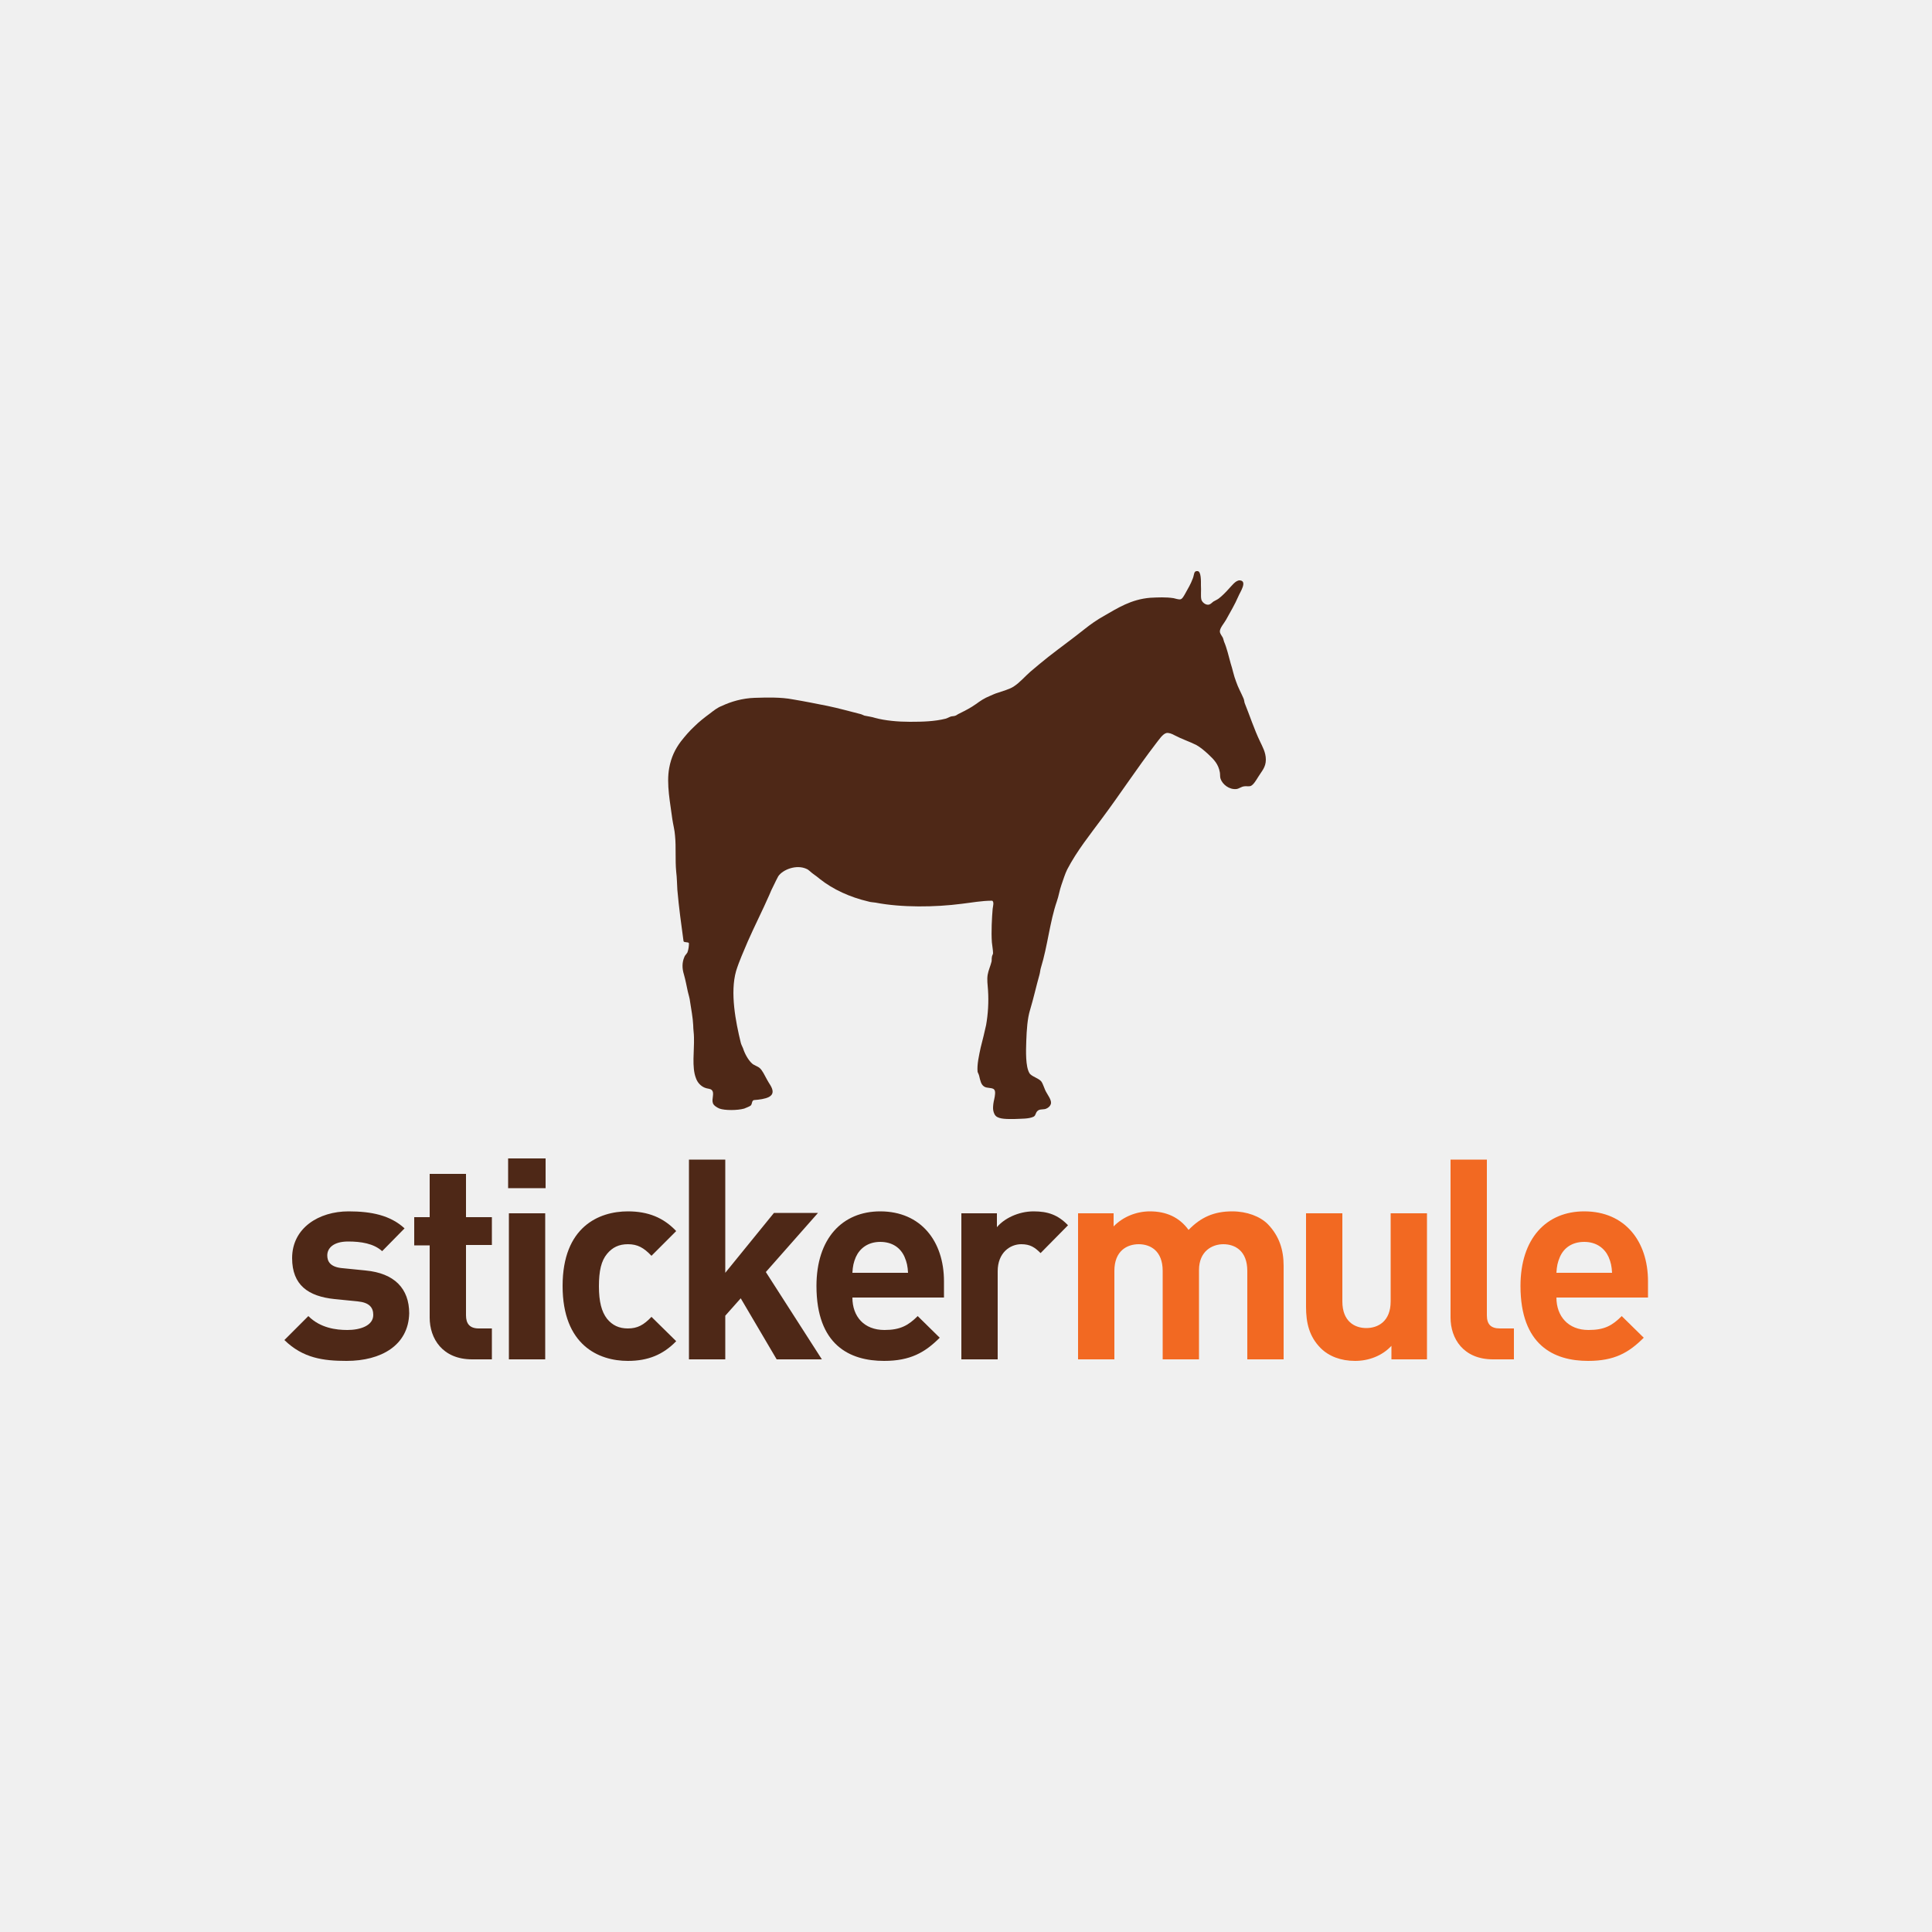
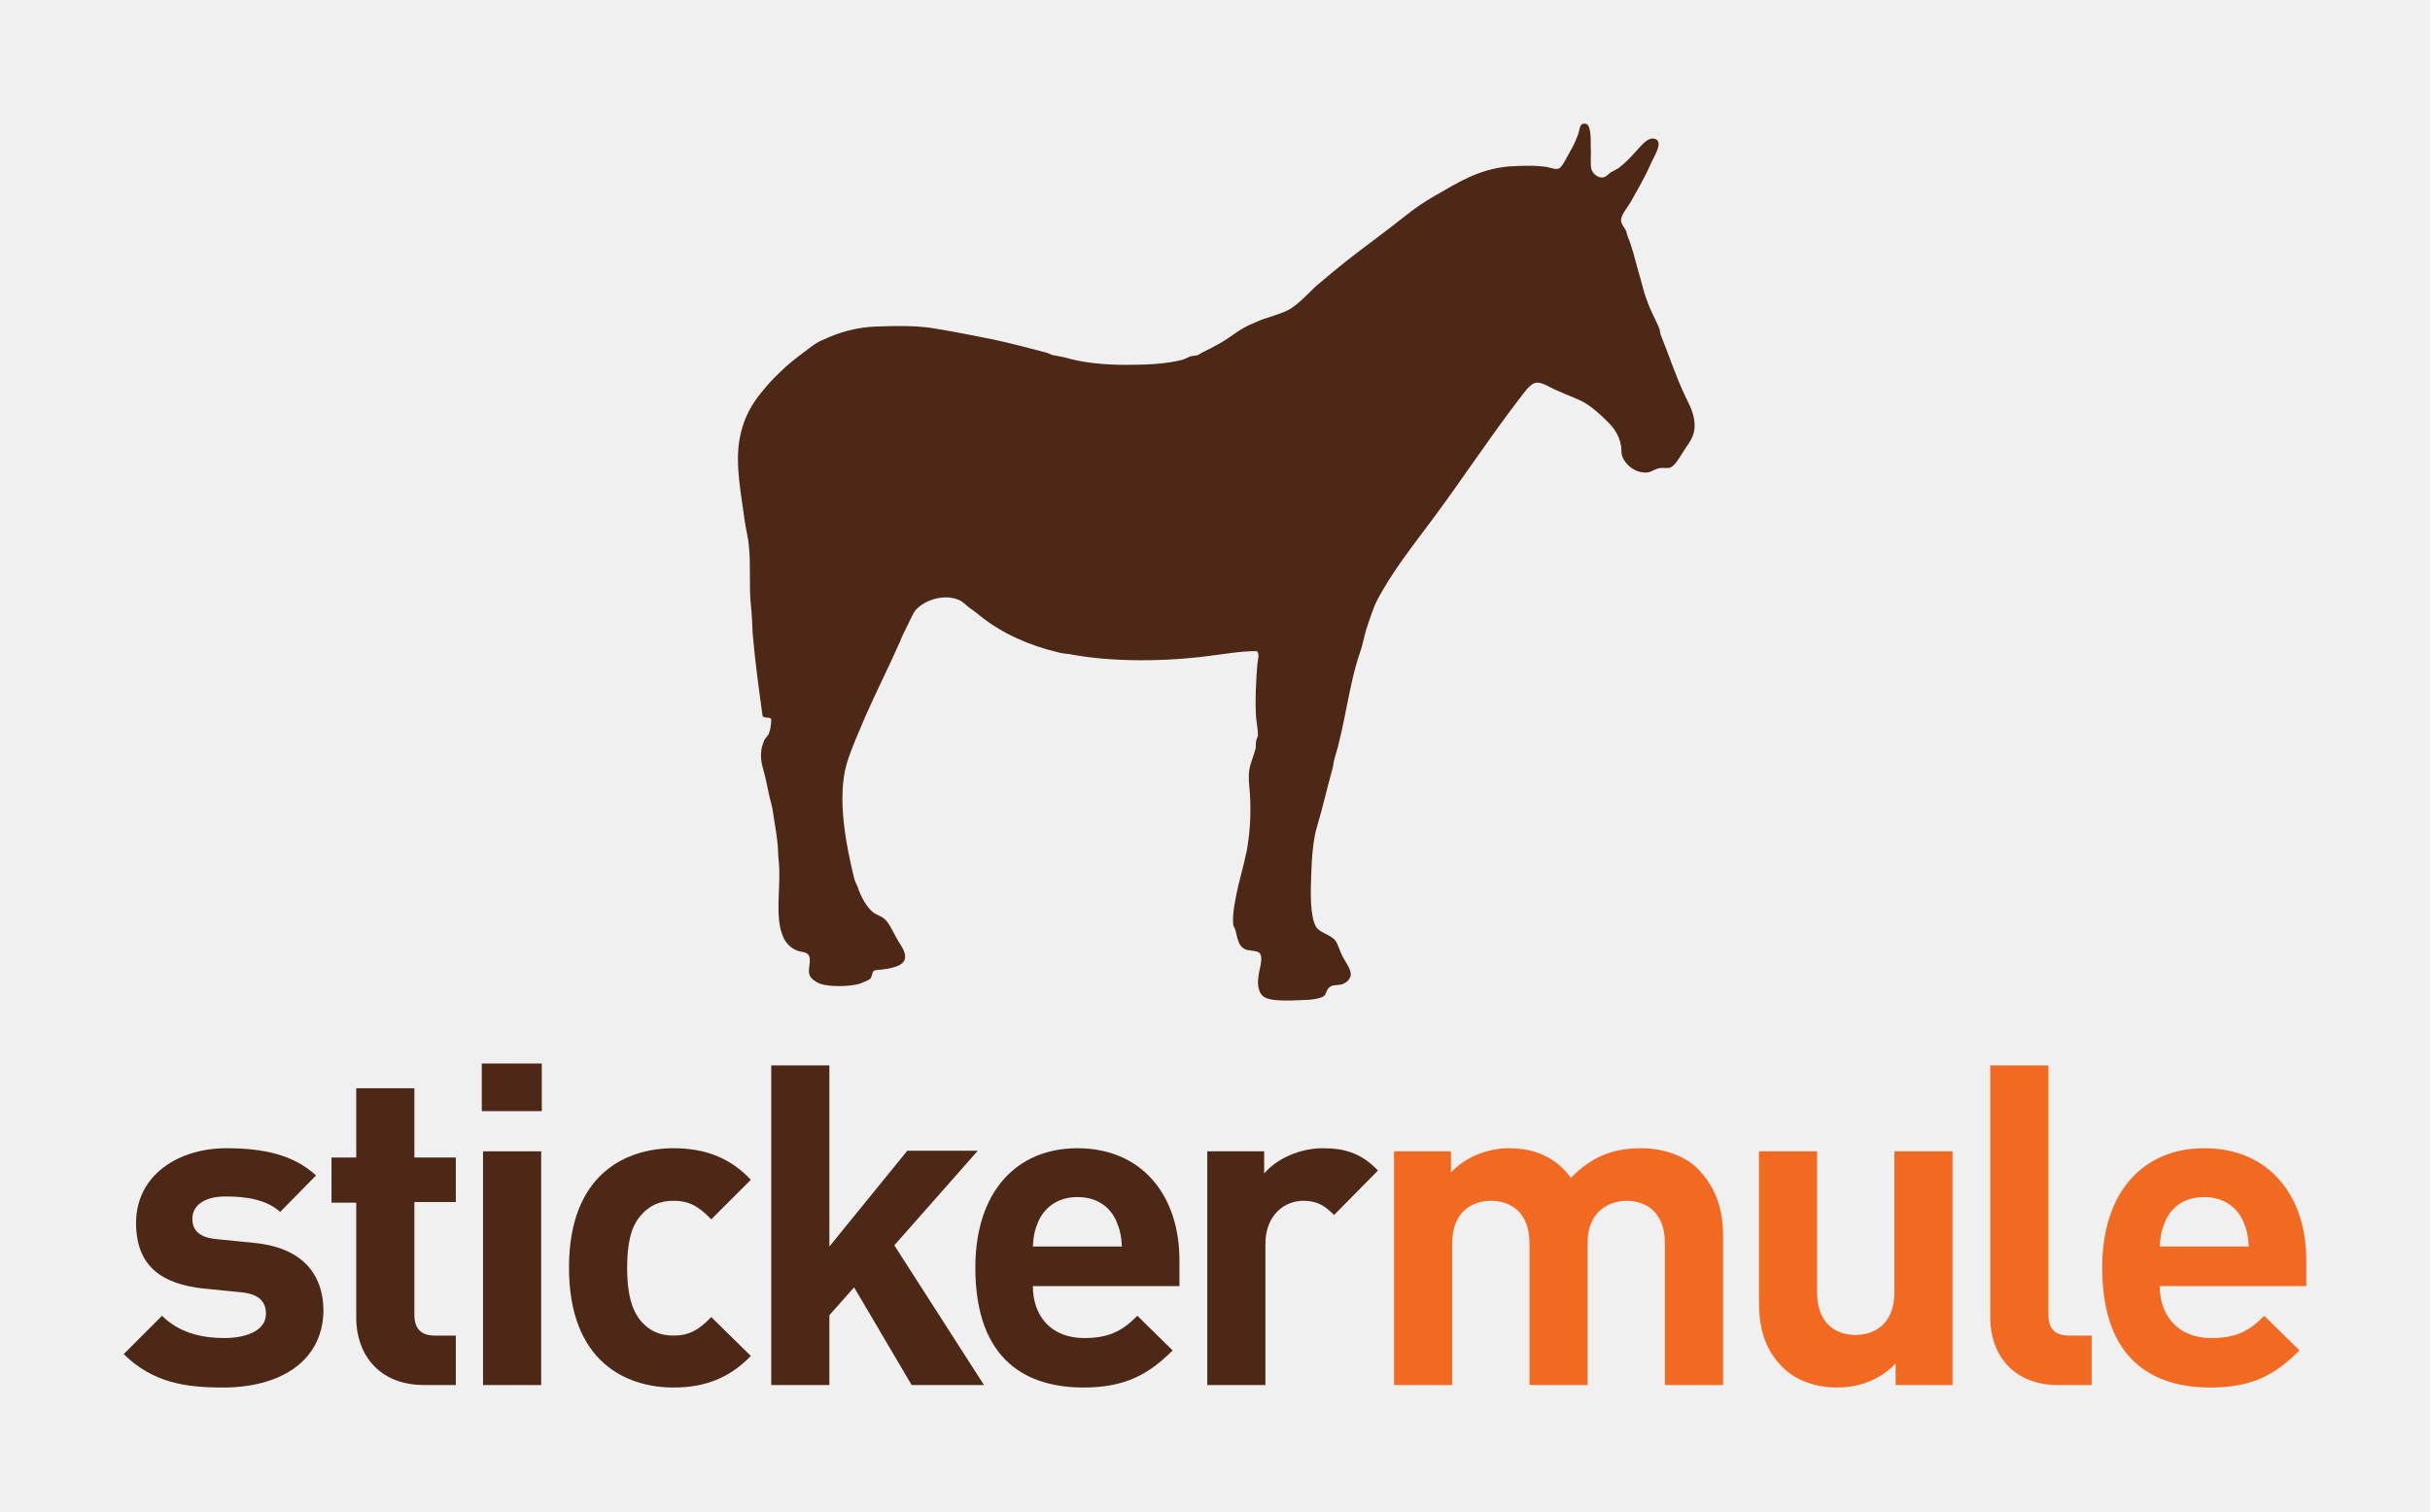
- <svg xmlns="http://www.w3.org/2000/svg" version="1.1" id="Layer_1" x="0px" y="0px" viewBox="0 0 500 500" style="enable-background:new 0 0 500 500;" xml:space="preserve">
-   <style type="text/css">
+ <svg xmlns="http://www.w3.org/2000/svg" version="1.1" id="Layer_1" x="0px" y="0px" viewBox="0 0 392.9 244.407" xml:space="preserve" width="392.9" height="244.407">
+   <defs id="defs3765" />
+   <style type="text/css" id="style3732">
	.Arched_x0020_Green{fill:url(#SVGID_1_);stroke:#FFFFFF;stroke-width:0.25;stroke-miterlimit:1;}
	.st0{fill:#4E2817;}
	.st1{fill:#F26922;}
	.st2{fill-rule:evenodd;clip-rule:evenodd;fill:#4E2817;}
</style>
  <linearGradient id="SVGID_1_" gradientUnits="userSpaceOnUse" x1="250" y1="250" x2="250.707" y2="249.293">
-     <stop offset="0" style="stop-color:#1EAB4B" />
-     <stop offset="0.983" style="stop-color:#19361A" />
+     <stop offset="0" style="stop-color:#1EAB4B" id="stop3735" />
+     <stop offset="0.983" style="stop-color:#19361A" id="stop3737" />
  </linearGradient>
-   <path class="st0" d="M89.7,352.2c-6,0-11.3-0.7-16.1-5.4l6.2-6.2c3.1,3.1,7.2,3.6,10.1,3.6c3.3,0,6.7-1.1,6.7-3.9c0-1.9-1-3.2-4-3.5  l-6-0.6c-6.8-0.7-11-3.6-11-10.6c0-7.8,6.9-12.1,14.6-12.1c5.9,0,10.8,1,14.5,4.4l-5.8,5.9c-2.2-2-5.5-2.5-8.8-2.5  c-3.8,0-5.4,1.7-5.4,3.6c0,1.4,0.6,3,3.9,3.3l6,0.6c7.5,0.7,11.3,4.7,11.3,11.1C105.7,348.2,98.6,352.2,89.7,352.2z" />
-   <path class="st0" d="M122.2,351.8c-7.7,0-11-5.4-11-10.8v-18.7h-4V315h4v-11.2h9.4V315h6.7v7.2h-6.7v18.2c0,2.2,1,3.4,3.3,3.4h3.4v8  H122.2z" />
-   <path class="st0" d="M131.5,307.5v-7.7h9.7v7.7H131.5z M131.7,351.8V314h9.4v37.8H131.7z" />
-   <path class="st0" d="M162.5,352.2c-7.6,0-16.9-4.1-16.9-19.4c0-15.3,9.4-19.3,16.9-19.3c5.2,0,9.2,1.6,12.5,5.1l-6.4,6.4  c-2-2.1-3.6-3-6.1-3c-2.3,0-4,0.8-5.4,2.5c-1.5,1.8-2.1,4.4-2.1,8.4c0,4,0.7,6.6,2.1,8.4c1.4,1.7,3.1,2.5,5.4,2.5  c2.5,0,4.1-0.9,6.1-3l6.4,6.3C171.6,350.6,167.7,352.2,162.5,352.2z" />
-   <path class="st0" d="M201,351.8l-9.3-15.8l-4,4.5v11.3h-9.4v-51.7h9.4v29.3l12.6-15.5h11.4l-13.5,15.3l14.5,22.6H201z" />
-   <path class="st0" d="M220.6,335.8c0,4.9,3,8.4,8.3,8.4c4.1,0,6.2-1.2,8.6-3.6l5.7,5.6c-3.8,3.8-7.6,6-14.4,6  c-8.9,0-17.5-4.1-17.5-19.4c0-12.3,6.7-19.3,16.5-19.3c10.5,0,16.5,7.7,16.5,18.1v4.2H220.6z M234.1,325.3c-1-2.3-3.1-3.9-6.3-3.9  c-3.2,0-5.3,1.7-6.3,3.9c-0.6,1.4-0.8,2.4-0.9,4.1H235C234.9,327.7,234.7,326.7,234.1,325.3z" />
-   <path class="st0" d="M269.3,324.3c-1.5-1.5-2.7-2.3-5-2.3c-2.9,0-6.1,2.2-6.1,7v22.8h-9.4V314h9.2v3.6c1.8-2.2,5.5-4.1,9.5-4.1  c3.7,0,6.3,0.9,8.9,3.6L269.3,324.3z" />
-   <path class="st1" d="M318.9,313.5c-4.7,0-8.1,1.5-11.3,4.8c-2.4-3.3-5.8-4.8-10-4.8c-3.5,0-7,1.4-9.4,3.9V314h-9.2v37.8h9.4v-22.9  c0-5.2,3.3-6.9,6.3-6.9c3,0,6.2,1.7,6.2,6.9v22.9h9.4v-23.1c0-4.9,3.4-6.7,6.3-6.7c3,0,6.2,1.7,6.2,6.9v22.9h9.4v-24.2  c0-4.1-1.1-7.7-4.1-10.8C326.1,314.8,322.7,313.5,318.9,313.5z" />
-   <path class="st1" d="M359.9,336.8c0,5.2-3.3,6.9-6.3,6.9c-3,0-6.2-1.7-6.2-6.9V314h-9.4v24.2c0,4.1,0.8,7.7,3.8,10.7  c2.1,2.1,5.2,3.3,8.9,3.3c3.5,0,7-1.3,9.4-3.9v3.5h9.2V314h-9.4V336.8z" />
-   <path class="st1" d="M384.8,340.4v-40.3h-9.4V341c0,5.4,3.3,10.8,11,10.8h5.4v-8h-3.6C385.8,343.8,384.8,342.7,384.8,340.4z" />
-   <path class="st1" d="M426.5,331.6c0-10.4-6-18.1-16.5-18.1c-9.8,0-16.5,7-16.5,19.3c0,15.3,8.6,19.4,17.5,19.4  c6.8,0,10.5-2.1,14.4-6l-5.7-5.6c-2.4,2.4-4.4,3.6-8.6,3.6c-5.3,0-8.3-3.6-8.3-8.4h23.7V331.6z M402.8,329.4  c0.1-1.7,0.3-2.7,0.9-4.1c1-2.3,3.1-3.9,6.3-3.9c3.2,0,5.3,1.7,6.3,3.9c0.6,1.4,0.8,2.4,0.9,4.1H402.8z" />
-   <path class="st2" d="M267.5,289c-1.3,0.6-3.1,0.5-5,0.6c-1.6,0-3.9,0.1-4.8-0.8c-0.5-0.5-0.7-1.4-0.7-2c0-0.7,0.1-1.5,0.3-2.3  c0.2-0.9,0.4-2.1,0-2.5c-0.4-0.6-1.9-0.3-2.6-0.8c-0.8-0.5-1-1.5-1.3-2.8c-0.1-0.4-0.3-0.7-0.4-1c-0.2-1.9,0.4-4.4,0.8-6.3  c0.5-2,1-3.9,1.4-5.8c0.5-2.8,0.7-6,0.5-9c-0.1-1.5-0.3-2.7-0.1-4c0.2-1.2,0.7-2.2,1-3.4c0.1-0.4,0-0.8,0.1-1.2c0-0.4,0.3-0.7,0.3-1  c0-0.8-0.2-1.8-0.3-2.8c-0.2-2.7,0-6.4,0.2-8.7c0.1-0.8,0.4-1.7-0.1-2.1c-2.8,0-5.3,0.5-7.9,0.8c-6.9,0.9-15.6,1-22.3-0.3  c-0.6-0.1-1.3-0.1-1.9-0.3c-4.7-1.1-9.1-3.1-12.5-5.8c-0.5-0.4-1.1-0.9-1.7-1.3c-0.6-0.4-1.2-1.1-1.7-1.3c-2.7-1.3-6.3,0.2-7.4,1.9  c-0.4,0.7-0.8,1.6-1.2,2.4c-0.4,0.8-0.8,1.6-1.1,2.4c-1.8,4.1-3.8,8-5.6,12.1c-1,2.4-2.2,5-3,7.6c-1.6,5.6-0.1,13.2,1.2,18.5  c0.1,0.5,0.4,1,0.6,1.5c0.4,1.3,1.3,3,2.3,3.9c0.5,0.5,1.4,0.7,2,1.2c0.7,0.6,1.3,1.9,1.9,3c0.2,0.4,0.6,1,0.9,1.5  c0.7,1.2,0.9,2.3-0.4,3c-1,0.5-2.5,0.7-3.9,0.8c-0.6,0.2-0.4,1-0.8,1.4c-0.2,0.2-1.2,0.6-1.7,0.8c-1.8,0.5-5,0.5-6.4,0  c-0.7-0.3-1.5-0.8-1.7-1.4c-0.4-1.1,0.5-2.6-0.3-3.4c-0.4-0.4-1.1-0.3-1.8-0.6c-1-0.4-1.9-1.3-2.3-2.5c-1.1-2.8-0.4-7.1-0.5-10.5  c0-1-0.2-2.1-0.2-3.2c-0.1-2-0.5-4-0.8-6c-0.1-1-0.4-1.8-0.6-2.7c-0.3-1.4-0.6-3-1-4.4c-0.5-1.6-0.5-3.1,0.1-4.5  c0.1-0.4,0.5-0.7,0.8-1.2c0.3-0.8,0.4-1.7,0.4-2.4c-0.2-0.4-1.2-0.1-1.4-0.5c-0.6-4.4-1.2-8.7-1.6-13.3c-0.1-1.5-0.1-3.1-0.3-4.7  c-0.3-3.1,0-6.3-0.3-9.3c-0.1-1.5-0.5-2.9-0.7-4.3c-0.5-4-1.6-9.1-0.8-13.3c0.5-2.7,1.5-4.8,3-6.8c1.1-1.4,2.2-2.7,3.5-3.9  c1.2-1.2,2.6-2.3,4.1-3.4c0.9-0.7,1.9-1.5,3-1.9c2.3-1.1,5.3-2,8.5-2.1c3.2-0.1,6.8-0.2,9.9,0.4c3,0.5,6,1.1,9,1.7  c2.9,0.6,5.7,1.4,8.5,2.1c0.4,0.1,0.7,0.3,1,0.4c0.9,0.2,1.9,0.3,2.8,0.6c2.6,0.7,5.9,1,9,1c3.4,0,6.4-0.1,9.2-0.8  c0.4-0.1,0.7-0.3,1.2-0.5c0.4-0.2,1-0.1,1.4-0.3c0.3-0.1,0.6-0.4,0.9-0.5c1.6-0.8,3-1.5,4.4-2.5c1.1-0.8,2.1-1.5,3.6-2.1  c0.7-0.3,1.3-0.6,2-0.8c1.4-0.5,3-0.9,4.1-1.6c1.7-1.1,3-2.7,4.4-3.9c1.5-1.3,3-2.5,4.6-3.8c3.2-2.5,6.4-4.8,9.4-7.2  c1.5-1.2,3.2-2.4,5-3.4c3.5-2,7-4.3,12-4.7c2-0.1,4-0.2,6,0.1c0.5,0.1,1.3,0.4,1.8,0.3c0.5-0.1,0.9-0.9,1.3-1.6  c0.7-1.3,1.3-2.2,1.9-3.8c0.4-1,0.2-2,1.2-1.9c1,0,0.9,2.7,0.9,3.7c0.1,1.2-0.1,2.8,0.1,3.6c0.1,0.6,0.9,1.4,1.7,1.4  c0.6,0,0.9-0.4,1.4-0.8c0.5-0.3,1-0.5,1.4-0.8c0.8-0.6,1.8-1.6,2.6-2.5c0.7-0.7,1.8-2.3,2.9-2.2c2,0.2,0,3.1-0.4,4.1  c-1,2.3-2,3.9-3.2,6.1c-0.5,0.9-1.6,2.1-1.6,3c0,0.6,0.5,1.1,0.8,1.7c0.1,0.3,0.2,0.7,0.3,1c0.7,1.6,1.2,3.8,1.7,5.6  c0.5,1.5,0.8,3.2,1.4,4.7c0.5,1.5,1.3,2.9,1.9,4.3c0.2,0.4,0.2,0.9,0.3,1.2c1.3,3.2,2.5,6.9,4,10c0.6,1.3,1.5,2.8,1.5,4.7  c0,2-1.1,3-2,4.5c-0.5,0.8-1.2,2-1.9,2.3c-0.5,0.2-1.2,0-1.7,0.1c-0.8,0.1-1.3,0.6-2,0.7c-1.9,0.2-3.6-1.2-4.1-2.6  c-0.2-0.5-0.1-1.1-0.2-1.7c-0.4-2.2-1.5-3.3-3.1-4.8c-1-0.9-1.8-1.6-3-2.3c-1.8-0.9-3.7-1.5-5.6-2.5c-0.7-0.4-1.5-0.7-2.1-0.6  c-1,0.2-2,1.8-2.8,2.8c-4.9,6.4-9.2,13-13.9,19.3c-3.1,4.2-6.5,8.4-9,13.2c-0.6,1.2-1,2.6-1.5,4c-0.5,1.4-0.7,2.9-1.2,4.3  c-1.8,5.2-2.4,11.6-4.1,17.1c-0.2,0.6-0.2,1.2-0.4,1.9c-0.8,2.8-1.5,6-2.4,9c-0.7,2.2-0.9,5.2-1,8.1c-0.1,2.7-0.2,6.6,0.8,8.3  c0.5,0.9,2.4,1.3,3.1,2.2c0.5,0.7,0.8,2,1.3,2.8c0.3,0.6,1.3,1.9,1.2,2.8c-0.1,0.7-0.7,1.2-1.2,1.4c-0.6,0.3-1.4,0.1-2,0.4  C267.9,287.8,268.2,288.6,267.5,289z" />
+   <path class="st0" d="m 36.1,224.407 c -6,0 -11.3,-0.7 -16.1,-5.4 l 6.2,-6.2 c 3.1,3.1 7.2,3.6 10.1,3.6 3.3,0 6.7,-1.1 6.7,-3.9 0,-1.9 -1,-3.2 -4,-3.5 l -6,-0.6 c -6.8,-0.7 -11,-3.6 -11,-10.6 0,-7.8 6.9,-12.1 14.6,-12.1 5.9,0 10.8,1 14.5,4.4 l -5.8,5.9 c -2.2,-2 -5.5,-2.5 -8.8,-2.5 -3.8,0 -5.4,1.7 -5.4,3.6 0,1.4 0.6,3 3.9,3.3 l 6,0.6 c 7.5,0.7 11.3,4.7 11.3,11.1 -0.2,8.3 -7.3,12.3 -16.2,12.3 z" id="path3739" style="fill:#4e2817" />
+   <path class="st0" d="m 68.6,224.007 c -7.7,0 -11,-5.4 -11,-10.8 l 0,-18.7 -4,0 0,-7.3 4,0 0,-11.2 9.4,0 0,11.2 6.7,0 0,7.2 -6.7,0 0,18.2 c 0,2.2 1,3.4 3.3,3.4 l 3.4,0 0,8 -5.1,0 z" id="path3741" style="fill:#4e2817" />
+   <path class="st0" d="m 77.9,179.707 0,-7.7 9.7,0 0,7.7 -9.7,0 z m 0.2,44.3 0,-37.8 9.4,0 0,37.8 -9.4,0 z" id="path3743" style="fill:#4e2817" />
+   <path class="st0" d="m 108.9,224.407 c -7.6,0 -16.9,-4.1 -16.9,-19.4 0,-15.3 9.4,-19.3 16.9,-19.3 5.2,0 9.2,1.6 12.5,5.1 l -6.4,6.4 c -2,-2.1 -3.6,-3 -6.1,-3 -2.3,0 -4,0.8 -5.4,2.5 -1.5,1.8 -2.1,4.4 -2.1,8.4 0,4 0.7,6.6 2.1,8.4 1.4,1.7 3.1,2.5 5.4,2.5 2.5,0 4.1,-0.9 6.1,-3 l 6.4,6.3 c -3.4,3.5 -7.3,5.1 -12.5,5.1 z" id="path3745" style="fill:#4e2817" />
+   <path class="st0" d="m 147.4,224.007 -9.3,-15.8 -4,4.5 0,11.3 -9.4,0 0,-51.7 9.4,0 0,29.3 12.6,-15.5 11.4,0 -13.5,15.3 14.5,22.6 -11.7,0 z" id="path3747" style="fill:#4e2817" />
+   <path class="st0" d="m 167,208.007 c 0,4.9 3,8.4 8.3,8.4 4.1,0 6.2,-1.2 8.6,-3.6 l 5.7,5.6 c -3.8,3.8 -7.6,6 -14.4,6 -8.9,0 -17.5,-4.1 -17.5,-19.4 0,-12.3 6.7,-19.3 16.5,-19.3 10.5,0 16.5,7.7 16.5,18.1 l 0,4.2 -23.7,0 z m 13.5,-10.5 c -1,-2.3 -3.1,-3.9 -6.3,-3.9 -3.2,0 -5.3,1.7 -6.3,3.9 -0.6,1.4 -0.8,2.4 -0.9,4.1 l 14.4,0 c -0.1,-1.7 -0.3,-2.7 -0.9,-4.1 z" id="path3749" style="fill:#4e2817" />
+   <path class="st0" d="m 215.7,196.507 c -1.5,-1.5 -2.7,-2.3 -5,-2.3 -2.9,0 -6.1,2.2 -6.1,7 l 0,22.8 -9.4,0 0,-37.8 9.2,0 0,3.6 c 1.8,-2.2 5.5,-4.1 9.5,-4.1 3.7,0 6.3,0.9 8.9,3.6 l -7.1,7.2 z" id="path3751" style="fill:#4e2817" />
+   <path class="st1" d="m 265.3,185.707 c -4.7,0 -8.1,1.5 -11.3,4.8 -2.4,-3.3 -5.8,-4.8 -10,-4.8 -3.5,0 -7,1.4 -9.4,3.9 l 0,-3.4 -9.2,0 0,37.8 9.4,0 0,-22.9 c 0,-5.2 3.3,-6.9 6.3,-6.9 3,0 6.2,1.7 6.2,6.9 l 0,22.9 9.4,0 0,-23.1 c 0,-4.9 3.4,-6.7 6.3,-6.7 3,0 6.2,1.7 6.2,6.9 l 0,22.9 9.4,0 0,-24.2 c 0,-4.1 -1.1,-7.7 -4.1,-10.8 -2,-2 -5.4,-3.3 -9.2,-3.3 z" id="path3753" style="fill:#f26922" />
+   <path class="st1" d="m 306.3,209.007 c 0,5.2 -3.3,6.9 -6.3,6.9 -3,0 -6.2,-1.7 -6.2,-6.9 l 0,-22.8 -9.4,0 0,24.2 c 0,4.1 0.8,7.7 3.8,10.7 2.1,2.1 5.2,3.3 8.9,3.3 3.5,0 7,-1.3 9.4,-3.9 l 0,3.5 9.2,0 0,-37.8 -9.4,0 0,22.8 z" id="path3755" style="fill:#f26922" />
+   <path class="st1" d="m 331.2,212.607 0,-40.3 -9.4,0 0,40.9 c 0,5.4 3.3,10.8 11,10.8 l 5.4,0 0,-8 -3.6,0 c -2.4,0 -3.4,-1.1 -3.4,-3.4 z" id="path3757" style="fill:#f26922" />
+   <path class="st1" d="m 372.9,203.807 c 0,-10.4 -6,-18.1 -16.5,-18.1 -9.8,0 -16.5,7 -16.5,19.3 0,15.3 8.6,19.4 17.5,19.4 6.8,0 10.5,-2.1 14.4,-6 l -5.7,-5.6 c -2.4,2.4 -4.4,3.6 -8.6,3.6 -5.3,0 -8.3,-3.6 -8.3,-8.4 l 23.7,0 0,-4.2 z m -23.7,-2.2 c 0.1,-1.7 0.3,-2.7 0.9,-4.1 1,-2.3 3.1,-3.9 6.3,-3.9 3.2,0 5.3,1.7 6.3,3.9 0.6,1.4 0.8,2.4 0.9,4.1 l -14.4,0 z" id="path3759" style="fill:#f26922" />
+   <path class="st2" d="m 213.9,161.207 c -1.3,0.6 -3.1,0.5 -5,0.6 -1.6,0 -3.9,0.1 -4.8,-0.8 -0.5,-0.5 -0.7,-1.4 -0.7,-2 0,-0.7 0.1,-1.5 0.3,-2.3 0.2,-0.9 0.4,-2.1 0,-2.5 -0.4,-0.6 -1.9,-0.3 -2.6,-0.8 -0.8,-0.5 -1,-1.5 -1.3,-2.8 -0.1,-0.4 -0.3,-0.7 -0.4,-1 -0.2,-1.9 0.4,-4.4 0.8,-6.3 0.5,-2 1,-3.9 1.4,-5.8 0.5,-2.8 0.7,-6 0.5,-9 -0.1,-1.5 -0.3,-2.7 -0.1,-4 0.2,-1.2 0.7,-2.2 1,-3.4 0.1,-0.4 0,-0.8 0.1,-1.2 0,-0.4 0.3,-0.7 0.3,-1 0,-0.8 -0.2,-1.8 -0.3,-2.8 -0.2,-2.7 0,-6.4 0.2,-8.7 0.1,-0.8 0.4,-1.7 -0.1,-2.1 -2.8,0 -5.3,0.5 -7.9,0.8 -6.9,0.9 -15.6,1 -22.3,-0.3 -0.6,-0.1 -1.3,-0.1 -1.9,-0.3 -4.7,-1.1 -9.1,-3.1 -12.5,-5.8 -0.5,-0.4 -1.1,-0.9 -1.7,-1.3 -0.6,-0.4 -1.2,-1.1 -1.7,-1.3 -2.7,-1.3 -6.3,0.2 -7.4,1.9 -0.4,0.7 -0.8,1.6 -1.2,2.4 -0.4,0.8 -0.8,1.6 -1.1,2.4 -1.8,4.1 -3.8,8 -5.6,12.1 -1,2.4 -2.2,5 -3,7.6 -1.6,5.6 -0.1,13.2 1.2,18.5 0.1,0.5 0.4,1 0.6,1.5 0.4,1.3 1.3,3 2.3,3.9 0.5,0.5 1.4,0.7 2,1.2 0.7,0.6 1.3,1.9 1.9,3 0.2,0.4 0.6,1 0.9,1.5 0.7,1.2 0.9,2.3 -0.4,3 -1,0.5 -2.5,0.7 -3.9,0.8 -0.6,0.2 -0.4,1 -0.8,1.4 -0.2,0.2 -1.2,0.6 -1.7,0.8 -1.8,0.5 -5,0.5 -6.4,0 -0.7,-0.3 -1.5,-0.8 -1.7,-1.4 -0.4,-1.1 0.5,-2.6 -0.3,-3.4 -0.4,-0.4 -1.1,-0.3 -1.8,-0.6 -1,-0.4 -1.9,-1.3 -2.3,-2.5 -1.1,-2.8 -0.4,-7.1 -0.5,-10.5 0,-1 -0.2,-2.1 -0.2,-3.2 -0.1,-2 -0.5,-4 -0.8,-6 -0.1,-1 -0.4,-1.8 -0.6,-2.7 -0.3,-1.4 -0.6,-3 -1,-4.4 -0.5,-1.6 -0.5,-3.1 0.1,-4.5 0.1,-0.4 0.5,-0.7 0.8,-1.2 0.3,-0.8 0.4,-1.7 0.4,-2.4 -0.2,-0.4 -1.2,-0.1 -1.4,-0.5 -0.6,-4.4 -1.2,-8.7 -1.6,-13.3 -0.1,-1.5 -0.1,-3.1 -0.3,-4.7 -0.3,-3.1 0,-6.3 -0.3,-9.3 -0.1,-1.5 -0.5,-2.9 -0.7,-4.3 -0.5,-4 -1.6,-9.1 -0.8,-13.3 0.5,-2.7 1.5,-4.8 3,-6.8 1.1,-1.4 2.2,-2.7 3.5,-3.9 1.2,-1.2 2.6,-2.3 4.1,-3.4 0.9,-0.7 1.9,-1.5 3,-1.9 2.3,-1.1 5.3,-2 8.5,-2.1 3.2,-0.1 6.8,-0.2 9.9,0.4 3,0.5 6,1.1 9,1.7 2.9,0.6 5.7,1.4 8.5,2.1 0.4,0.1 0.7,0.3 1,0.4 0.9,0.2 1.9,0.3 2.8,0.6 2.6,0.7 5.9,1 9,1 3.4,0 6.4,-0.1 9.2,-0.8 0.4,-0.1 0.7,-0.3 1.2,-0.5 0.4,-0.2 1,-0.1 1.4,-0.3 0.3,-0.1 0.6,-0.4 0.9,-0.5 1.6,-0.8 3,-1.5 4.4,-2.5 1.1,-0.8 2.1,-1.5 3.6,-2.1 0.7,-0.3 1.3,-0.6 2,-0.8 1.4,-0.5 3,-0.9 4.1,-1.6 1.7,-1.1 3,-2.7 4.4,-3.9 1.5,-1.3 3,-2.5 4.6,-3.8 3.2,-2.5 6.4,-4.8 9.4,-7.2 1.5,-1.2 3.2,-2.4 5,-3.4 3.5,-2 7,-4.3 12,-4.7 2,-0.1 4,-0.2 6,0.1 0.5,0.1 1.3,0.4 1.8,0.3 0.5,-0.1 0.9,-0.9 1.3,-1.6 0.7,-1.3 1.3,-2.2 1.9,-3.8 0.4,-1 0.2,-2 1.2,-1.9 1,0 0.9,2.7 0.9,3.7 0.1,1.2 -0.1,2.8 0.1,3.6 0.1,0.6 0.9,1.4 1.7,1.4 0.6,0 0.9,-0.4 1.4,-0.8 0.5,-0.3 1,-0.5 1.4,-0.8 0.8,-0.6 1.8,-1.6 2.6,-2.5 0.7,-0.7 1.8,-2.3 2.9,-2.2 2,0.2 0,3.1 -0.4,4.1 -1,2.3 -2,3.9 -3.2,6.1 -0.5,0.9 -1.6,2.1 -1.6,3 0,0.6 0.5,1.1 0.8,1.7 0.1,0.3 0.2,0.7 0.3,1 0.7,1.6 1.2,3.8 1.7,5.6 0.5,1.5 0.8,3.2 1.4,4.7 0.5,1.5 1.3,2.9 1.9,4.3 0.2,0.4 0.2,0.9 0.3,1.2 1.3,3.2 2.5,6.9 4,10 0.6,1.3 1.5,2.8 1.5,4.7 0,2 -1.1,3 -2,4.5 -0.5,0.8 -1.2,2 -1.9,2.3 -0.5,0.2 -1.2,0 -1.7,0.1 -0.8,0.1 -1.3,0.6 -2,0.7 -1.9,0.2 -3.6,-1.2 -4.1,-2.6 -0.2,-0.5 -0.1,-1.1 -0.2,-1.7 -0.4,-2.2 -1.5,-3.3 -3.1,-4.8 -1,-0.9 -1.8,-1.6 -3,-2.3 -1.8,-0.9 -3.7,-1.5 -5.6,-2.5 -0.7,-0.4 -1.5,-0.7 -2.1,-0.6 -1,0.2 -2,1.8 -2.8,2.8 -4.9,6.4 -9.2,13 -13.9,19.3 -3.1,4.2 -6.5,8.4 -9,13.2 -0.6,1.2 -1,2.6 -1.5,4 -0.5,1.4 -0.7,2.9 -1.2,4.3 -1.8,5.2 -2.4,11.6 -4.1,17.1 -0.2,0.6 -0.2,1.2 -0.4,1.9 -0.8,2.8 -1.5,6 -2.4,9 -0.7,2.2 -0.9,5.2 -1,8.1 -0.1,2.7 -0.2,6.6 0.8,8.3 0.5,0.9 2.4,1.3 3.1,2.2 0.5,0.7 0.8,2 1.3,2.8 0.3,0.6 1.3,1.9 1.2,2.8 -0.1,0.7 -0.7,1.2 -1.2,1.4 -0.6,0.3 -1.4,0.1 -2,0.4 -0.9,0.5 -0.6,1.3 -1.3,1.7 z" id="path3761" style="clip-rule:evenodd;fill:#4e2817;fill-rule:evenodd" />
</svg>
